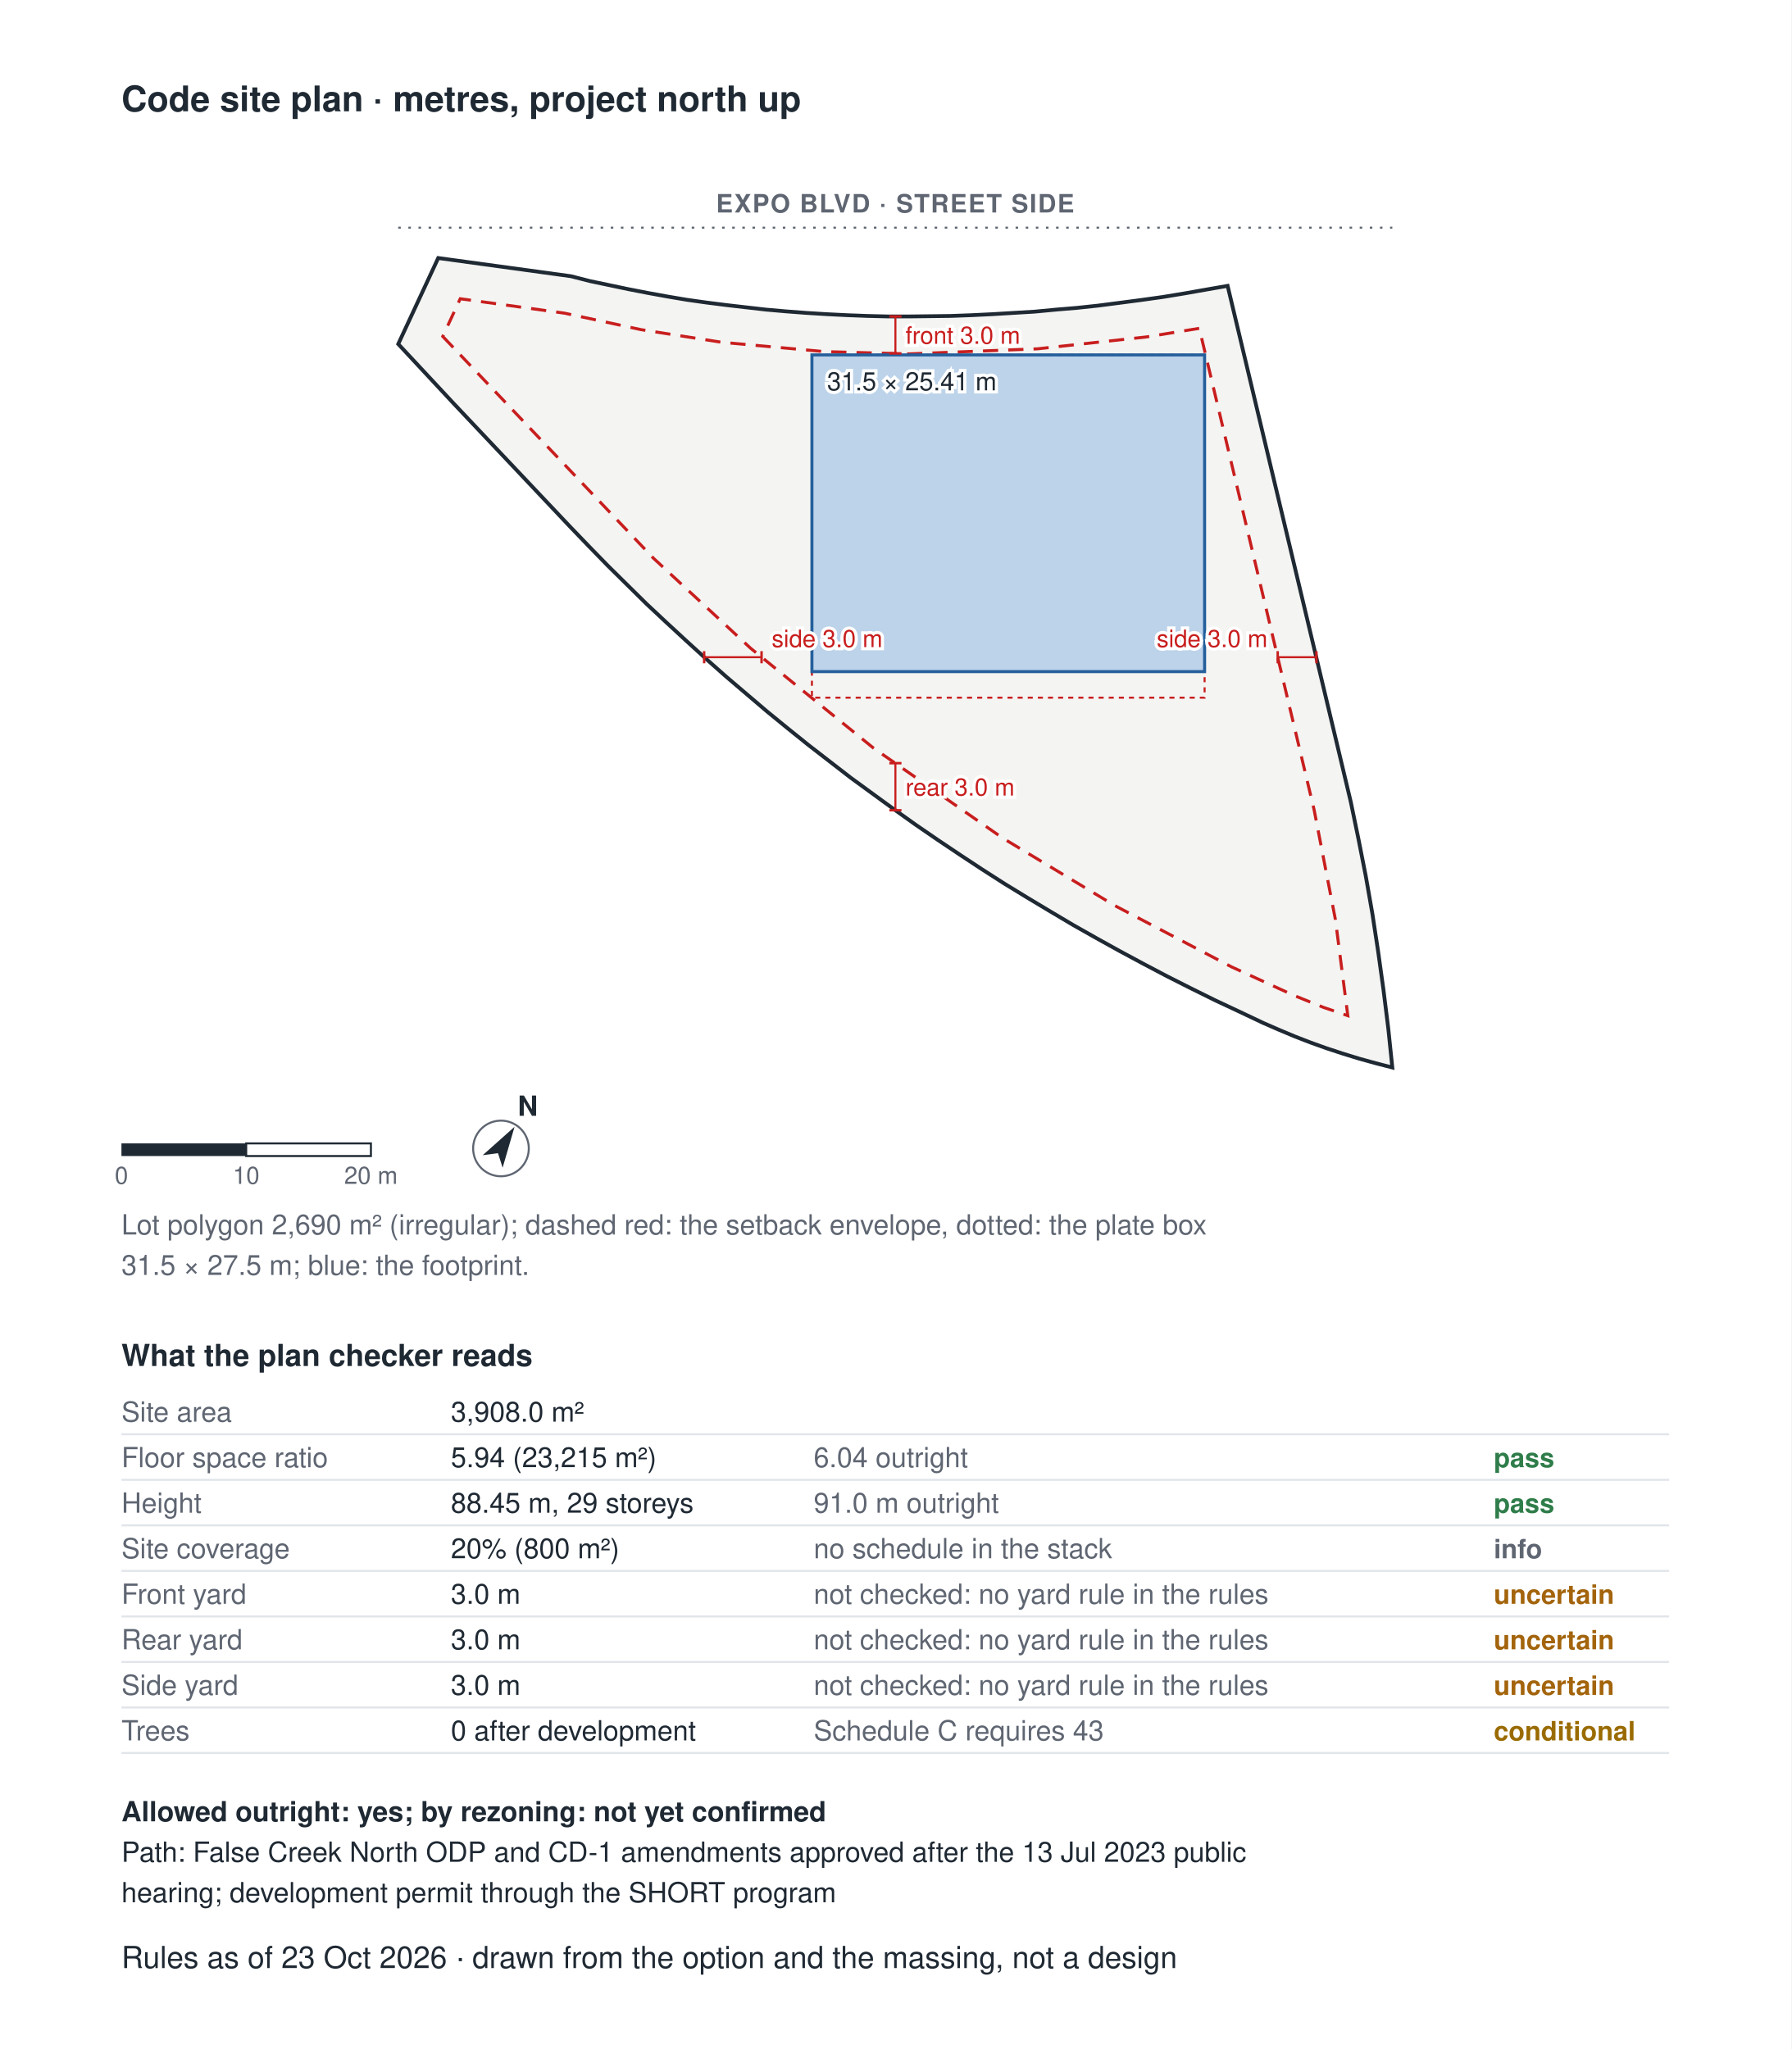
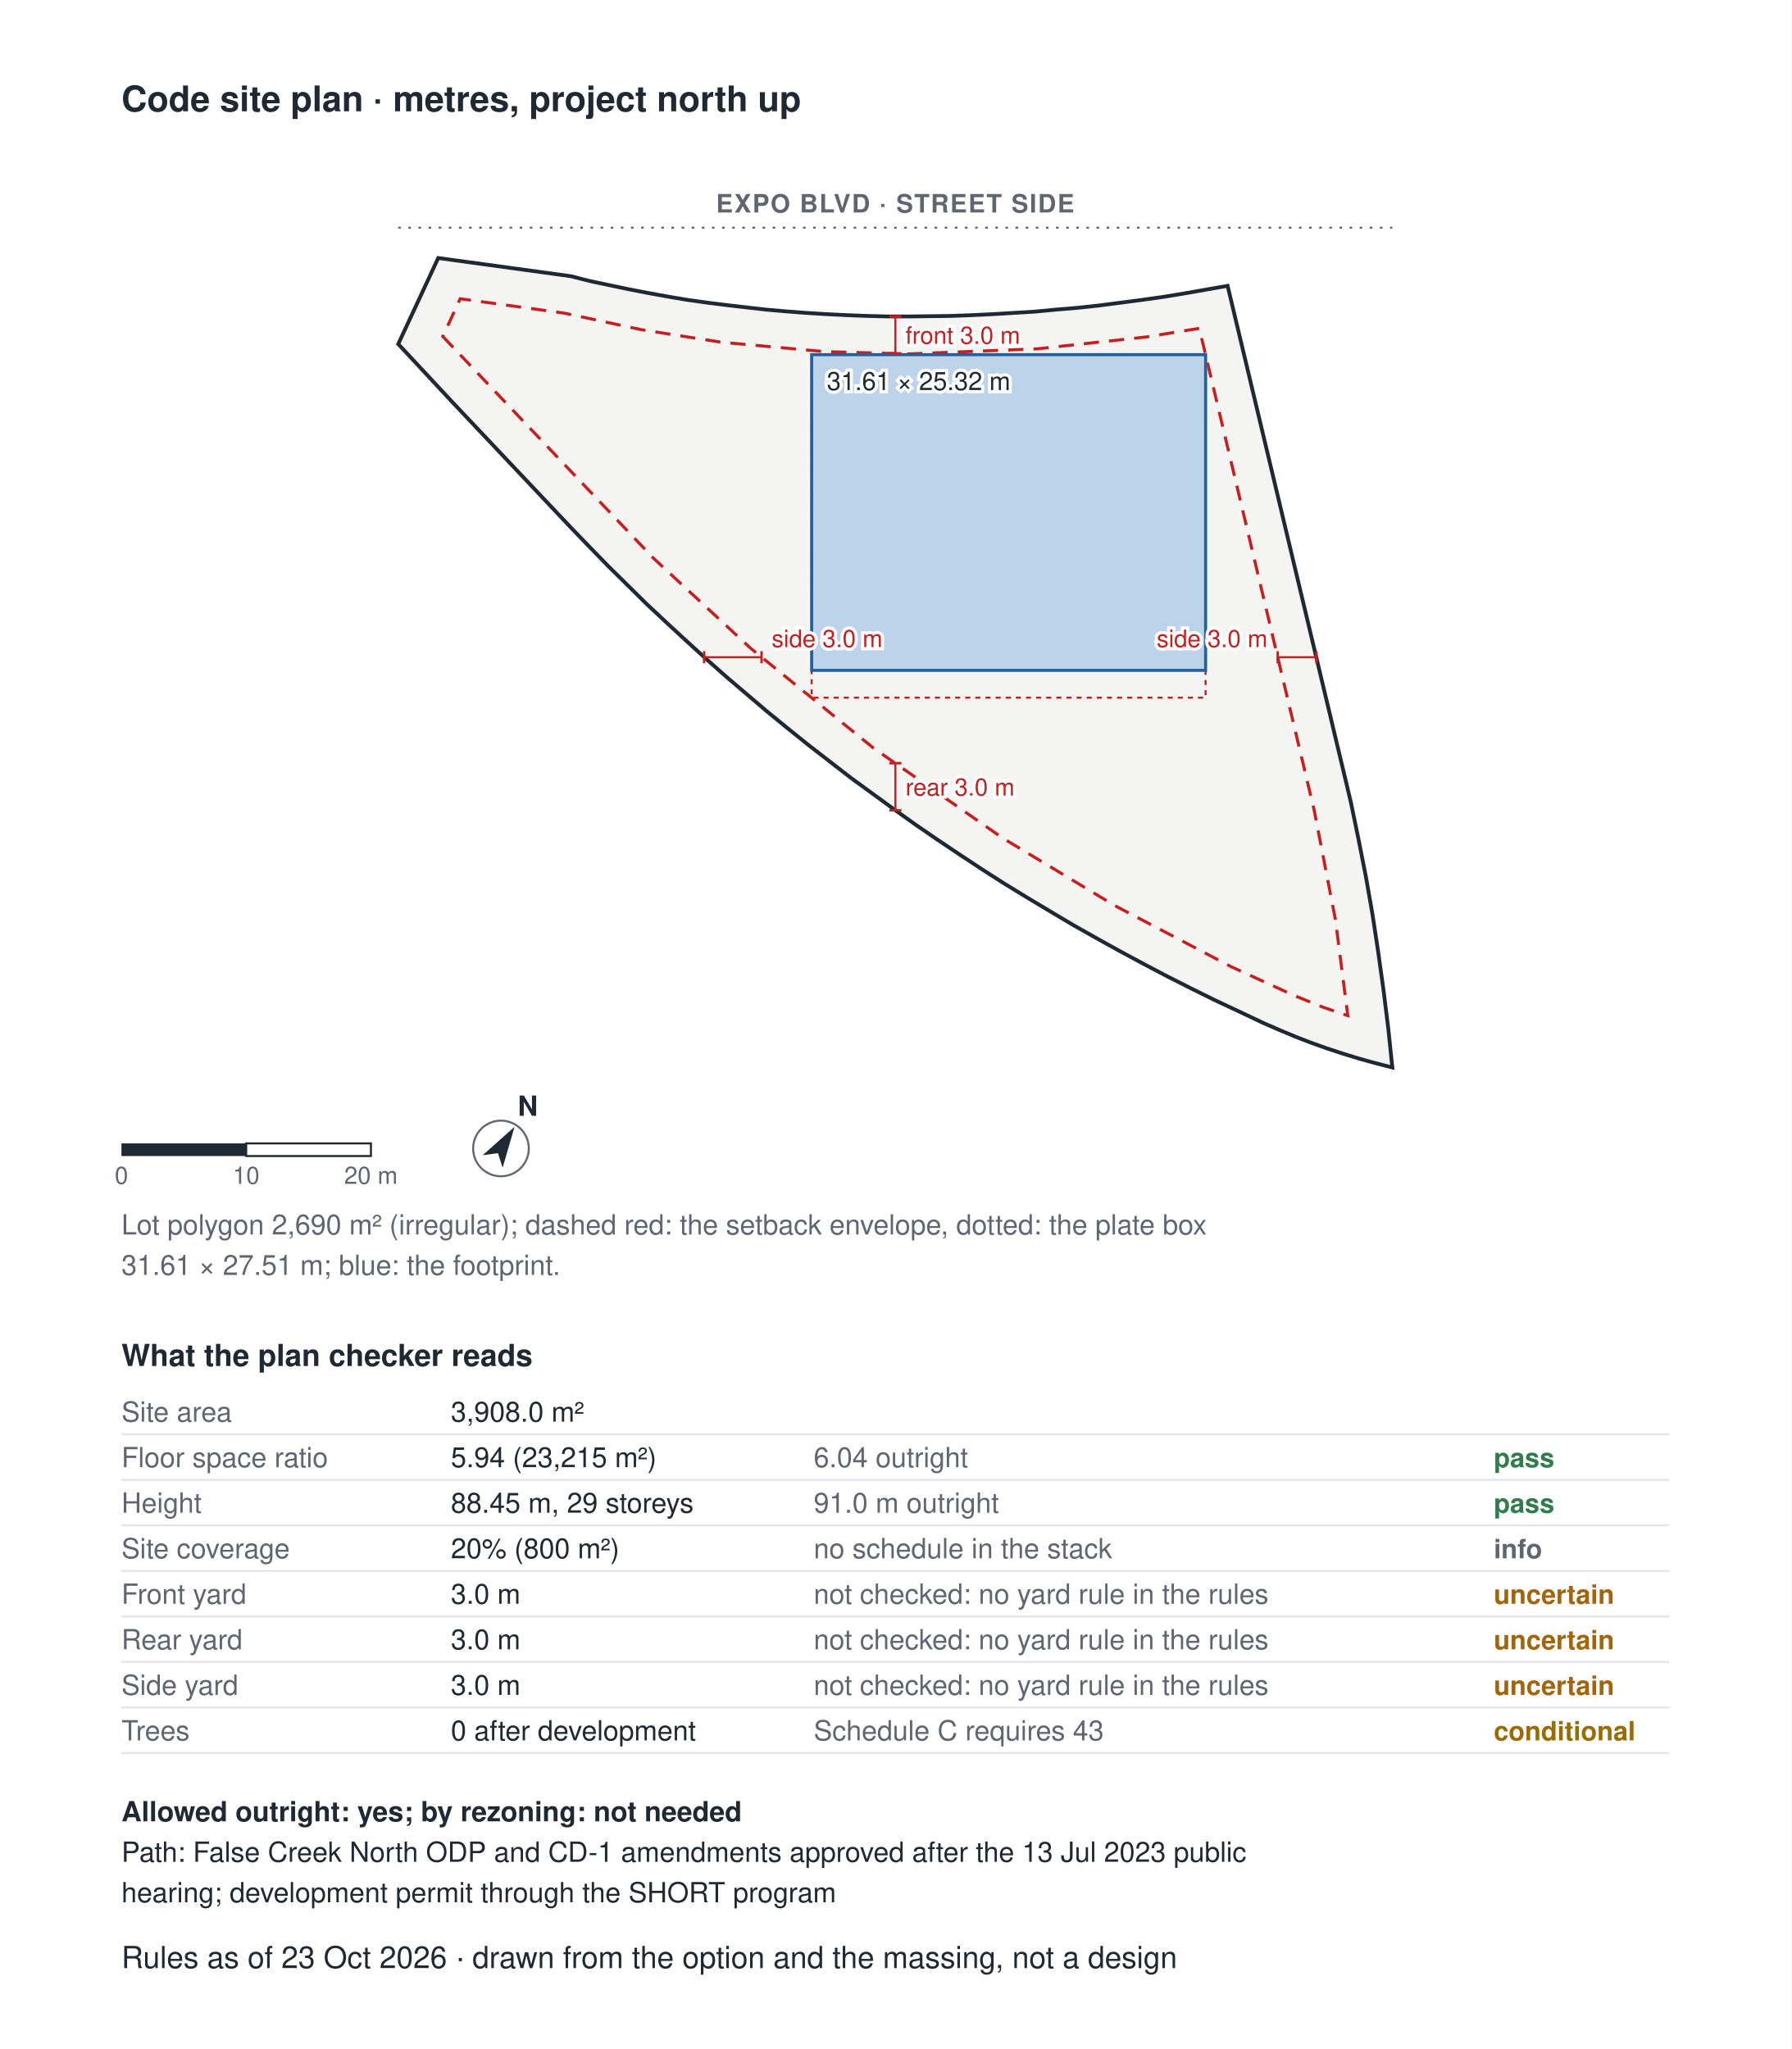
<svg xmlns="http://www.w3.org/2000/svg" width="708" height="810" viewBox="0 0 708 810" font-family="IBM Plex Sans, Helvetica, Arial, sans-serif" font-size="12" fill="#1f2933" role="img" aria-label="Code site plan">
  <rect width="100%" height="100%" fill="#ffffff" />
  <defs>
    <marker id="tick" viewBox="0 0 6 6" refX="3" refY="3" markerWidth="6" markerHeight="6" orient="auto">
      <path d="M3 0V6" stroke="#c81e1e" stroke-width="1.2" />
    </marker>
  </defs>
  <text x="48" y="44" font-size="14" font-weight="600">Code site plan · metres, project north up</text>
  <polygon points="157.4,136.0 179.2,159.4 225.4,208.3 232.8,216.0 240.3,223.7 247.9,231.2 255.5,238.7 263.3,246.0 271.1,253.2 279.0,260.4 286.9,267.4 295.0,274.3 303.1,281.2 311.3,287.9 319.5,294.5 327.9,301.0 336.3,307.5 344.8,313.7 353.3,319.9 362.0,326.1 370.6,332.0 379.4,337.9 388.2,343.7 397.1,349.4 406.1,354.9 415.1,360.3 424.2,365.7 433.4,370.9 442.6,376.0 451.9,381.0 461.2,385.9 470.7,390.7 480.2,395.4 489.8,399.9 499.3,404.4 505.5,407.1 511.7,409.7 517.9,412.1 524.3,414.4 530.7,416.5 537.2,418.5 543.7,420.3 550.3,422.0 548.7,406.6 546.8,391.3 544.7,376.2 542.4,361.1 539.8,346.3 536.9,331.6 533.9,317.1 530.5,302.8 485.2,113.0 476.6,114.5 468.1,116.0 459.6,117.4 451.0,118.6 442.6,119.7 434.1,120.8 425.7,121.7 417.3,122.4 408.9,123.2 400.5,123.7 392.2,124.2 383.9,124.6 375.7,124.9 367.4,125.0 359.2,125.1 351.1,125.1 342.9,124.9 334.9,124.6 326.8,124.2 318.7,123.7 310.8,123.1 302.8,122.4 294.9,121.5 287.1,120.6 279.2,119.6 271.4,118.5 263.7,117.2 256.0,115.8 248.3,114.3 240.7,112.7 233.1,111.1 225.7,109.2 173.2,102.0" fill="#f4f4f2" stroke="#1f2933" stroke-width="1.5" />
  <polygon points="175.0,133.0 258.3,220.7 296.6,256.2 345.2,295.7 396.3,331.3 440.6,358.0 486.7,382.2 511.4,393.5 523.0,398.2 532.7,401.5 527.8,363.5 519.4,320.2 474.0,129.8 453.1,133.2 410.0,137.9 359.3,139.9 325.9,139.0 285.2,135.3 253.3,130.3 223.1,123.8 181.9,118.1" fill="none" stroke="#c81e1e" stroke-width="1.2" stroke-dasharray="6 4" />
-   <polygon points="476.1,140.3 320.9,140.3 320.9,275.8 476.1,275.8" fill="none" stroke="#c81e1e" stroke-width="0.8" stroke-dasharray="2 2" />
-   <polygon points="476.1,140.3 320.9,140.3 320.9,265.5 476.1,265.5" fill="#8fb8e3" fill-opacity="0.55" stroke="#245f9c" stroke-width="1.2" />
-   <text x="326.9" y="154.3" font-size="10" fill="#1f2933" stroke="#ffffff" stroke-width="2.5" paint-order="stroke">31.5 × 25.41 m</text>
+   <polygon points="476.5,140.2 320.8,140.2 320.8,275.8 476.5,275.8" fill="none" stroke="#c81e1e" stroke-width="0.8" stroke-dasharray="2 2" />
+   <polygon points="476.5,140.2 320.8,140.2 320.8,265.0 476.5,265.0" fill="#8fb8e3" fill-opacity="0.55" stroke="#245f9c" stroke-width="1.2" />
+   <text x="326.8" y="154.2" font-size="10" fill="#1f2933" stroke="#ffffff" stroke-width="2.5" paint-order="stroke">31.61 × 25.32 m</text>
  <path d="M353.9 125.1L353.9 139.7" stroke="#c81e1e" stroke-width="0.8" fill="none" marker-start="url(#tick)" marker-end="url(#tick)" />
  <text x="357.9" y="135.9" font-size="9.5" fill="#c81e1e" stroke="#ffffff" stroke-width="2.5" paint-order="stroke">front 3.0 m</text>
  <path d="M353.9 301.7L353.9 320.3" stroke="#c81e1e" stroke-width="0.8" fill="none" marker-start="url(#tick)" marker-end="url(#tick)" />
  <text x="357.9" y="314.5" font-size="9.5" fill="#c81e1e" stroke="#ffffff" stroke-width="2.5" paint-order="stroke">rear 3.0 m</text>
  <path d="M520.3 259.8L505.0 259.8" stroke="#c81e1e" stroke-width="0.8" fill="none" marker-start="url(#tick)" marker-end="url(#tick)" />
  <text x="501.0" y="255.8" font-size="9.5" text-anchor="end" fill="#c81e1e" stroke="#ffffff" stroke-width="2.5" paint-order="stroke">side 3.0 m</text>
  <path d="M301.0 259.8L278.3 259.8" stroke="#c81e1e" stroke-width="0.8" fill="none" marker-start="url(#tick)" marker-end="url(#tick)" />
  <text x="305.0" y="255.8" font-size="9.5" text-anchor="start" fill="#c81e1e" stroke="#ffffff" stroke-width="2.5" paint-order="stroke">side 3.0 m</text>
  <line x1="157.4" y1="90.0" x2="550.3" y2="90.0" stroke="#5f6672" stroke-width="0.8" stroke-dasharray="1 3" />
  <text x="353.8" y="84.0" font-size="10" font-weight="600" letter-spacing="0.5" text-anchor="middle" fill="#5f6672">EXPO BLVD · STREET SIDE</text>
  <rect x="48.0" y="452.0" width="49.3" height="5" fill="#1f2933" />
  <rect x="97.3" y="452.0" width="49.3" height="5" fill="#ffffff" stroke="#1f2933" stroke-width="0.8" />
  <text x="48.0" y="468.0" font-size="9.5" text-anchor="middle" fill="#5f6672">0</text>
  <text x="97.3" y="468.0" font-size="9.5" text-anchor="middle" fill="#5f6672">10</text>
  <text x="146.6" y="468.0" font-size="9.5" text-anchor="middle" fill="#5f6672">20 m</text>
  <g transform="rotate(32.1 198.0 454.0)">
    <circle cx="198.0" cy="454.0" r="11.0" fill="#ffffff" stroke="#5f6672" stroke-width="0.8" />
    <polygon points="198.0,443.9 202.6,460.1 198.0,456.2 193.3,460.1" fill="#1f2933" />
  </g>
  <text x="208.6" y="441.1" font-size="11" font-weight="600" text-anchor="middle" fill="#1f2933">N</text>
  <text x="48" y="488.0" font-size="11" fill="#5f6672">Lot polygon 2,690 m² (irregular); dashed red: the setback envelope, dotted: the plate box</text>
-   <text x="48" y="504.0" font-size="11" fill="#5f6672">31.5 × 27.5 m; blue: the footprint.</text>
+   <text x="48" y="504.0" font-size="11" fill="#5f6672">31.61 × 27.51 m; blue: the footprint.</text>
  <text x="48" y="540.0" font-size="12" font-weight="600">What the plan checker reads</text>
  <line x1="48" y1="567.0" x2="659.7" y2="567.0" stroke="#e1e5ea" stroke-width="0.8" />
  <text x="48.0" y="562.0" font-size="11" fill="#5f6672">Site area</text>
  <text x="178.2" y="562.0" font-size="11">3,908.0 m²</text>
  <line x1="48" y1="585.0" x2="659.7" y2="585.0" stroke="#e1e5ea" stroke-width="0.8" />
  <text x="48.0" y="580.0" font-size="11" fill="#5f6672">Floor space ratio</text>
  <text x="178.2" y="580.0" font-size="11">5.94 (23,215 m²)</text>
  <text x="321.6" y="580.0" font-size="11" fill="#5f6672">6.04 outright</text>
  <text x="590.4" y="580.0" font-size="10.5" font-weight="600" fill="#2f7d4a">pass</text>
  <line x1="48" y1="603.0" x2="659.7" y2="603.0" stroke="#e1e5ea" stroke-width="0.8" />
  <text x="48.0" y="598.0" font-size="11" fill="#5f6672">Height</text>
  <text x="178.2" y="598.0" font-size="11">88.45 m, 29 storeys</text>
  <text x="321.6" y="598.0" font-size="11" fill="#5f6672">91.0 m outright</text>
  <text x="590.4" y="598.0" font-size="10.5" font-weight="600" fill="#2f7d4a">pass</text>
  <line x1="48" y1="621.0" x2="659.7" y2="621.0" stroke="#e1e5ea" stroke-width="0.8" />
  <text x="48.0" y="616.0" font-size="11" fill="#5f6672">Site coverage</text>
  <text x="178.2" y="616.0" font-size="11">20% (800 m²)</text>
  <text x="321.6" y="616.0" font-size="11" fill="#5f6672">no schedule in the stack</text>
  <text x="590.4" y="616.0" font-size="10.5" font-weight="600" fill="#5f6672">info</text>
  <line x1="48" y1="639.0" x2="659.7" y2="639.0" stroke="#e1e5ea" stroke-width="0.8" />
  <text x="48.0" y="634.0" font-size="11" fill="#5f6672">Front yard</text>
  <text x="178.2" y="634.0" font-size="11">3.0 m</text>
  <text x="321.6" y="634.0" font-size="11" fill="#5f6672">not checked: no yard rule in the rules</text>
  <text x="590.4" y="634.0" font-size="10.5" font-weight="600" fill="#a3640c">uncertain</text>
  <line x1="48" y1="657.0" x2="659.7" y2="657.0" stroke="#e1e5ea" stroke-width="0.8" />
  <text x="48.0" y="652.0" font-size="11" fill="#5f6672">Rear yard</text>
  <text x="178.2" y="652.0" font-size="11">3.0 m</text>
  <text x="321.6" y="652.0" font-size="11" fill="#5f6672">not checked: no yard rule in the rules</text>
  <text x="590.4" y="652.0" font-size="10.5" font-weight="600" fill="#a3640c">uncertain</text>
  <line x1="48" y1="675.0" x2="659.7" y2="675.0" stroke="#e1e5ea" stroke-width="0.8" />
  <text x="48.0" y="670.0" font-size="11" fill="#5f6672">Side yard</text>
  <text x="178.2" y="670.0" font-size="11">3.0 m</text>
  <text x="321.6" y="670.0" font-size="11" fill="#5f6672">not checked: no yard rule in the rules</text>
  <text x="590.4" y="670.0" font-size="10.5" font-weight="600" fill="#a3640c">uncertain</text>
  <line x1="48" y1="693.0" x2="659.7" y2="693.0" stroke="#e1e5ea" stroke-width="0.8" />
  <text x="48.0" y="688.0" font-size="11" fill="#5f6672">Trees</text>
  <text x="178.2" y="688.0" font-size="11">0 after development</text>
  <text x="321.6" y="688.0" font-size="11" fill="#5f6672">Schedule C requires 43</text>
  <text x="590.4" y="688.0" font-size="10.5" font-weight="600" fill="#9a6b00">conditional</text>
-   <text x="48" y="720.0" font-size="11" font-weight="600">Allowed outright: yes; by rezoning: not yet confirmed</text>
+   <text x="48" y="720.0" font-size="11" font-weight="600">Allowed outright: yes; by rezoning: not needed</text>
  <text x="48" y="736.0" font-size="11">Path: False Creek North ODP and CD-1 amendments approved after the 13 Jul 2023 public</text>
  <text x="48" y="752.0" font-size="11">hearing; development permit through the SHORT program</text>
  <text x="48.0" y="778.0" font-size="12" fill="#1f2933">Rules as of 23 Oct 2026 · drawn from the option and the massing, not a design</text>
</svg>
